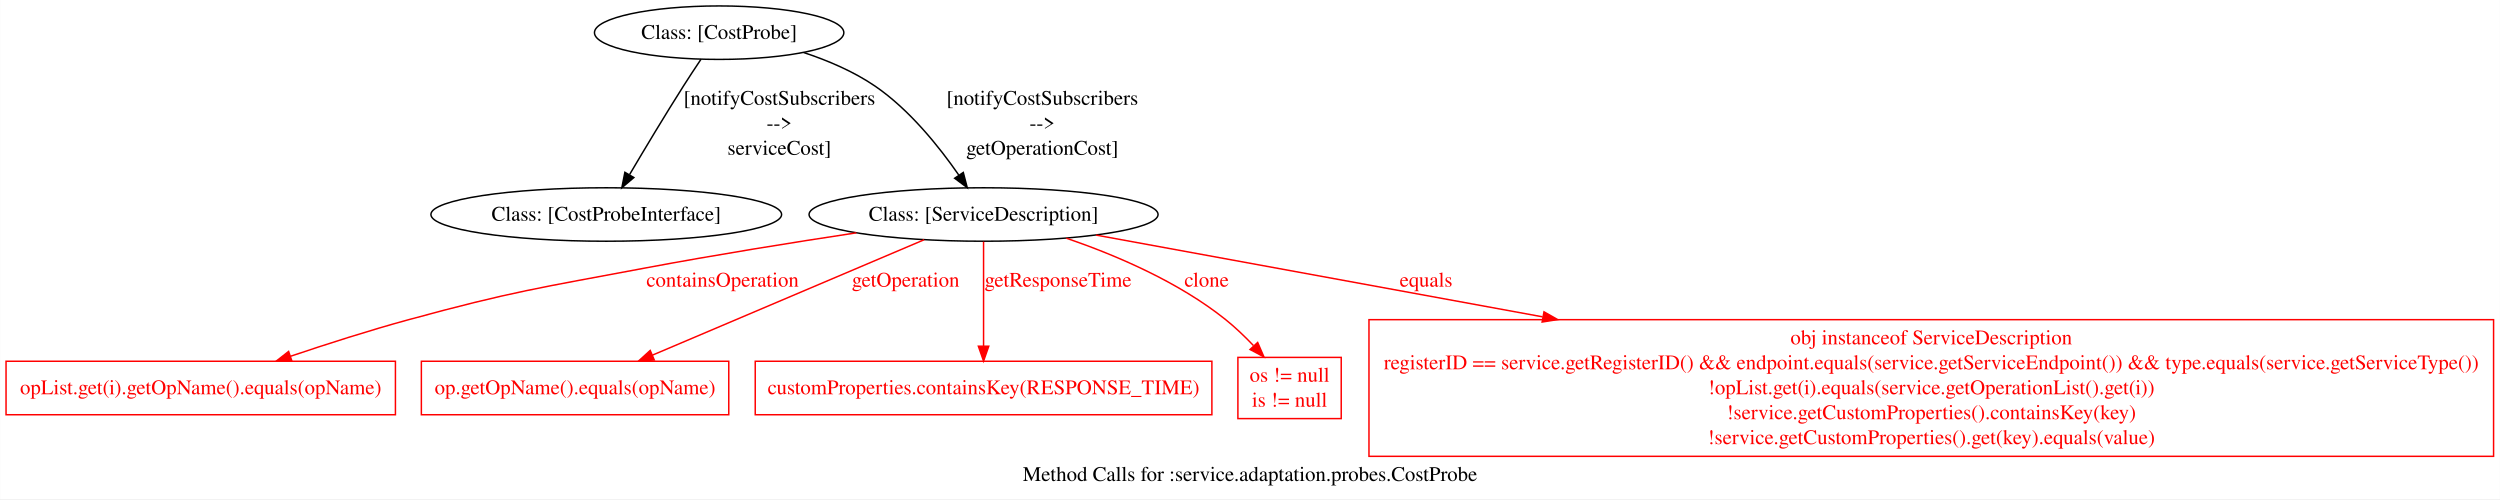
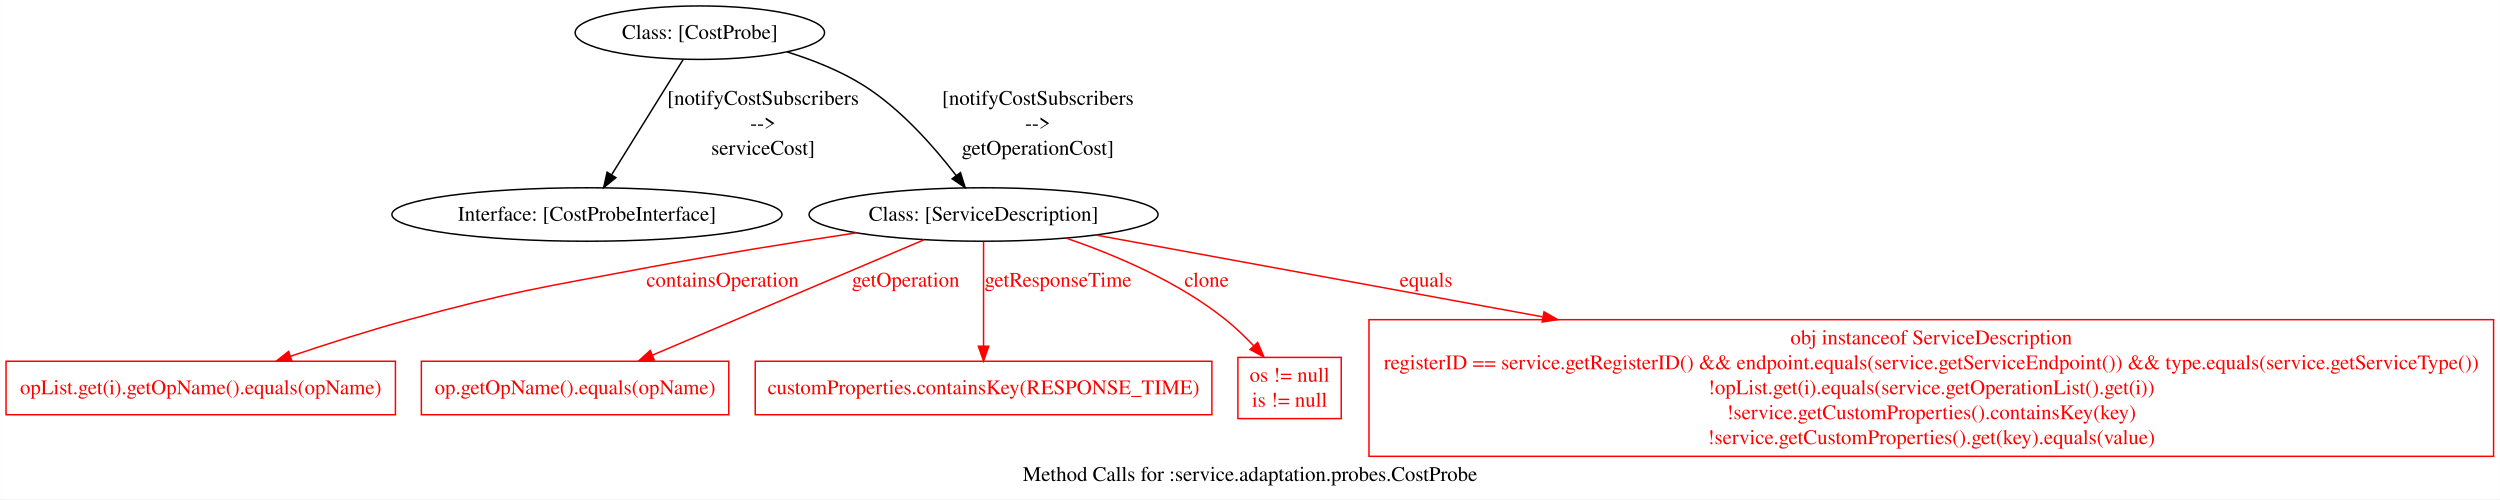
<svg xmlns="http://www.w3.org/2000/svg" width="1683pt" height="336pt" viewBox="0.00 0.00 1682.80 336.00">
  <g id="graph0" class="graph" transform="scale(1 1) rotate(0) translate(4 332)">
    <polygon fill="#ffffff" stroke="transparent" points="-4,4 -4,-332 1678.804,-332 1678.804,4 -4,4" />
    <text text-anchor="middle" x="837.402" y="-8.2" font-family="Times,serif" font-size="14.00" fill="#000000">Method Calls for :service.adaptation.probes.CostProbe</text>
    <g id="node1" class="node">
      <polygon fill="none" stroke="#ff0000" points="262.1,-88.8 -.033,-88.8 -.033,-52.8 262.1,-52.8 262.1,-88.8" />
      <text text-anchor="middle" x="131.033" y="-66.6" font-family="Times,serif" font-size="14.00" fill="#ff0000">opList.get(i).getOpName().equals(opName)</text>
    </g>
    <g id="node2" class="node">
      <polygon fill="none" stroke="#ff0000" points="486.505,-88.8 279.562,-88.8 279.562,-52.8 486.505,-52.8 486.505,-88.8" />
      <text text-anchor="middle" x="383.033" y="-66.6" font-family="Times,serif" font-size="14.00" fill="#ff0000">op.getOpName().equals(opName)</text>
    </g>
    <g id="node3" class="node">
      <polygon fill="none" stroke="#ff0000" points="811.743,-88.8 504.324,-88.8 504.324,-52.8 811.743,-52.8 811.743,-88.8" />
      <text text-anchor="middle" x="658.033" y="-66.6" font-family="Times,serif" font-size="14.00" fill="#ff0000">customProperties.containsKey(RESPONSE_TIME)</text>
    </g>
    <g id="node4" class="node">
      <polygon fill="none" stroke="#ff0000" points="898.815,-91.402 829.252,-91.402 829.252,-50.198 898.815,-50.198 898.815,-91.402" />
      <text text-anchor="middle" x="864.033" y="-75" font-family="Times,serif" font-size="14.00" fill="#ff0000">os != null</text>
      <text text-anchor="middle" x="864.033" y="-58.2" font-family="Times,serif" font-size="14.00" fill="#ff0000">is != null</text>
    </g>
    <g id="node5" class="node">
      <polygon fill="none" stroke="#ff0000" points="1674.574,-116.8 917.492,-116.8 917.492,-24.8 1674.574,-24.8 1674.574,-116.8" />
      <text text-anchor="middle" x="1296.033" y="-100.2" font-family="Times,serif" font-size="14.00" fill="#ff0000">obj instanceof ServiceDescription</text>
      <text text-anchor="middle" x="1296.033" y="-83.4" font-family="Times,serif" font-size="14.00" fill="#ff0000">registerID == service.getRegisterID() &amp;&amp; endpoint.equals(service.getServiceEndpoint()) &amp;&amp; type.equals(service.getServiceType())</text>
      <text text-anchor="middle" x="1296.033" y="-66.6" font-family="Times,serif" font-size="14.00" fill="#ff0000">!opList.get(i).equals(service.getOperationList().get(i))</text>
      <text text-anchor="middle" x="1296.033" y="-49.8" font-family="Times,serif" font-size="14.00" fill="#ff0000">!service.getCustomProperties().containsKey(key)</text>
      <text text-anchor="middle" x="1296.033" y="-33" font-family="Times,serif" font-size="14.00" fill="#ff0000">!service.getCustomProperties().get(key).equals(value)</text>
    </g>
    <g id="node6" class="node">
-       <ellipse fill="none" stroke="#000000" cx="480.033" cy="-310" rx="83.942" ry="18" />
-       <text text-anchor="middle" x="480.033" y="-305.8" font-family="Times,serif" font-size="14.00" fill="#000000">Class: [CostProbe]</text>
+       <ellipse fill="none" stroke="#000000" cx="467.033" cy="-310" rx="83.942" ry="18" />
+       <text text-anchor="middle" x="467.033" y="-305.8" font-family="Times,serif" font-size="14.00" fill="#000000">Class: [CostProbe]</text>
    </g>
    <g id="node7" class="node">
-       <ellipse fill="none" stroke="#000000" cx="404.033" cy="-187.6" rx="118.048" ry="18" />
-       <text text-anchor="middle" x="404.033" y="-183.4" font-family="Times,serif" font-size="14.00" fill="#000000">Class: [CostProbeInterface]</text>
+       <ellipse fill="none" stroke="#000000" cx="391.033" cy="-187.6" rx="131.311" ry="18" />
+       <text text-anchor="middle" x="391.033" y="-183.4" font-family="Times,serif" font-size="14.00" fill="#000000">Interface: [CostProbeInterface]</text>
    </g>
    <g id="edge1" class="edge">
-       <path fill="none" stroke="#000000" d="M467.853,-292.168C463.987,-286.408 459.733,-279.969 455.946,-274 443.449,-254.301 429.889,-231.689 419.764,-214.539" />
-       <polygon fill="#000000" stroke="#000000" points="422.608,-212.47 414.52,-205.626 416.574,-216.02 422.608,-212.47" />
-       <text text-anchor="middle" x="520.577" y="-261.4" font-family="Times,serif" font-size="14.00" fill="#000000">[notifyCostSubscribers</text>
-       <text text-anchor="middle" x="520.577" y="-244.6" font-family="Times,serif" font-size="14.00" fill="#000000">--&gt;</text>
-       <text text-anchor="middle" x="520.577" y="-227.8" font-family="Times,serif" font-size="14.00" fill="#000000">serviceCost]</text>
+       <path fill="none" stroke="#000000" d="M455.819,-291.94C443.134,-271.51 422.346,-238.03 407.747,-214.518" />
+       <polygon fill="#000000" stroke="#000000" points="410.542,-212.384 402.293,-205.735 404.595,-216.077 410.542,-212.384" />
+       <text text-anchor="middle" x="509.577" y="-261.4" font-family="Times,serif" font-size="14.00" fill="#000000">[notifyCostSubscribers</text>
+       <text text-anchor="middle" x="509.577" y="-244.6" font-family="Times,serif" font-size="14.00" fill="#000000">--&gt;</text>
+       <text text-anchor="middle" x="509.577" y="-227.8" font-family="Times,serif" font-size="14.00" fill="#000000">serviceCost]</text>
    </g>
    <g id="node8" class="node">
      <ellipse fill="none" stroke="#000000" cx="658.033" cy="-187.6" rx="117.486" ry="18" />
      <text text-anchor="middle" x="658.033" y="-183.4" font-family="Times,serif" font-size="14.00" fill="#000000">Class: [ServiceDescription]</text>
    </g>
    <g id="edge2" class="edge">
-       <path fill="none" stroke="#000000" d="M536.894,-296.659C553.298,-291.227 570.637,-283.844 585.033,-274 608.123,-258.211 628.118,-233.244 641.314,-214.2" />
-       <polygon fill="#000000" stroke="#000000" points="644.383,-215.909 647.058,-205.657 638.573,-212.003 644.383,-215.909" />
-       <text text-anchor="middle" x="697.577" y="-261.4" font-family="Times,serif" font-size="14.00" fill="#000000">[notifyCostSubscribers</text>
-       <text text-anchor="middle" x="697.577" y="-244.6" font-family="Times,serif" font-size="14.00" fill="#000000">--&gt;</text>
-       <text text-anchor="middle" x="697.577" y="-227.8" font-family="Times,serif" font-size="14.00" fill="#000000">getOperationCost]</text>
+       <path fill="none" stroke="#000000" d="M525.708,-297.054C543.373,-291.592 562.244,-284.092 578.033,-274 602.79,-258.176 624.966,-232.885 639.654,-213.746" />
+       <polygon fill="#000000" stroke="#000000" points="642.482,-215.809 645.668,-205.704 636.876,-211.617 642.482,-215.809" />
+       <text text-anchor="middle" x="694.577" y="-261.4" font-family="Times,serif" font-size="14.00" fill="#000000">[notifyCostSubscribers</text>
+       <text text-anchor="middle" x="694.577" y="-244.6" font-family="Times,serif" font-size="14.00" fill="#000000">--&gt;</text>
+       <text text-anchor="middle" x="694.577" y="-227.8" font-family="Times,serif" font-size="14.00" fill="#000000">getOperationCost]</text>
    </g>
    <g id="edge3" class="edge">
      <path fill="none" stroke="#ff0000" d="M572.436,-175.267C529.67,-168.799 477.193,-160.401 430.401,-151.6 359.151,-138.198 340.978,-135.874 271.033,-116.8 244.667,-109.61 215.929,-100.411 191.389,-92.132" />
      <polygon fill="#ff0000" stroke="#ff0000" points="192.448,-88.795 181.853,-88.89 190.195,-95.423 192.448,-88.795" />
      <text text-anchor="middle" x="482.35" y="-139" font-family="Times,serif" font-size="14.00" fill="#ff0000">containsOperation</text>
    </g>
    <g id="edge4" class="edge">
      <path fill="none" stroke="#ff0000" d="M618.046,-170.616C569.704,-150.084 488.231,-115.481 435.046,-92.891" />
      <polygon fill="#ff0000" stroke="#ff0000" points="436.358,-89.646 425.785,-88.958 433.621,-96.089 436.358,-89.646" />
      <text text-anchor="middle" x="605.575" y="-139" font-family="Times,serif" font-size="14.00" fill="#ff0000">getOperation</text>
    </g>
    <g id="edge5" class="edge">
      <path fill="none" stroke="#ff0000" d="M658.033,-169.35C658.033,-150.493 658.033,-120.811 658.033,-98.946" />
      <polygon fill="#ff0000" stroke="#ff0000" points="661.534,-98.922 658.033,-88.922 654.534,-98.922 661.534,-98.922" />
      <text text-anchor="middle" x="708.188" y="-139" font-family="Times,serif" font-size="14.00" fill="#ff0000">getResponseTime</text>
    </g>
    <g id="edge6" class="edge">
      <path fill="none" stroke="#ff0000" d="M713.735,-171.663C747.241,-160.172 789.384,-142.185 821.033,-116.8 827.509,-111.606 833.927,-105.446 839.751,-99.35" />
      <polygon fill="#ff0000" stroke="#ff0000" points="842.563,-101.463 846.77,-91.74 837.417,-96.717 842.563,-101.463" />
      <text text-anchor="middle" x="808.193" y="-139" font-family="Times,serif" font-size="14.00" fill="#ff0000">clone</text>
    </g>
    <g id="edge7" class="edge">
      <path fill="none" stroke="#ff0000" d="M733.726,-173.743C808.065,-160.133 925.808,-138.578 1034.384,-118.701" />
      <polygon fill="#ff0000" stroke="#ff0000" points="1035.319,-122.088 1044.525,-116.844 1034.058,-115.202 1035.319,-122.088" />
      <text text-anchor="middle" x="955.916" y="-139" font-family="Times,serif" font-size="14.00" fill="#ff0000">equals</text>
    </g>
  </g>
</svg>
